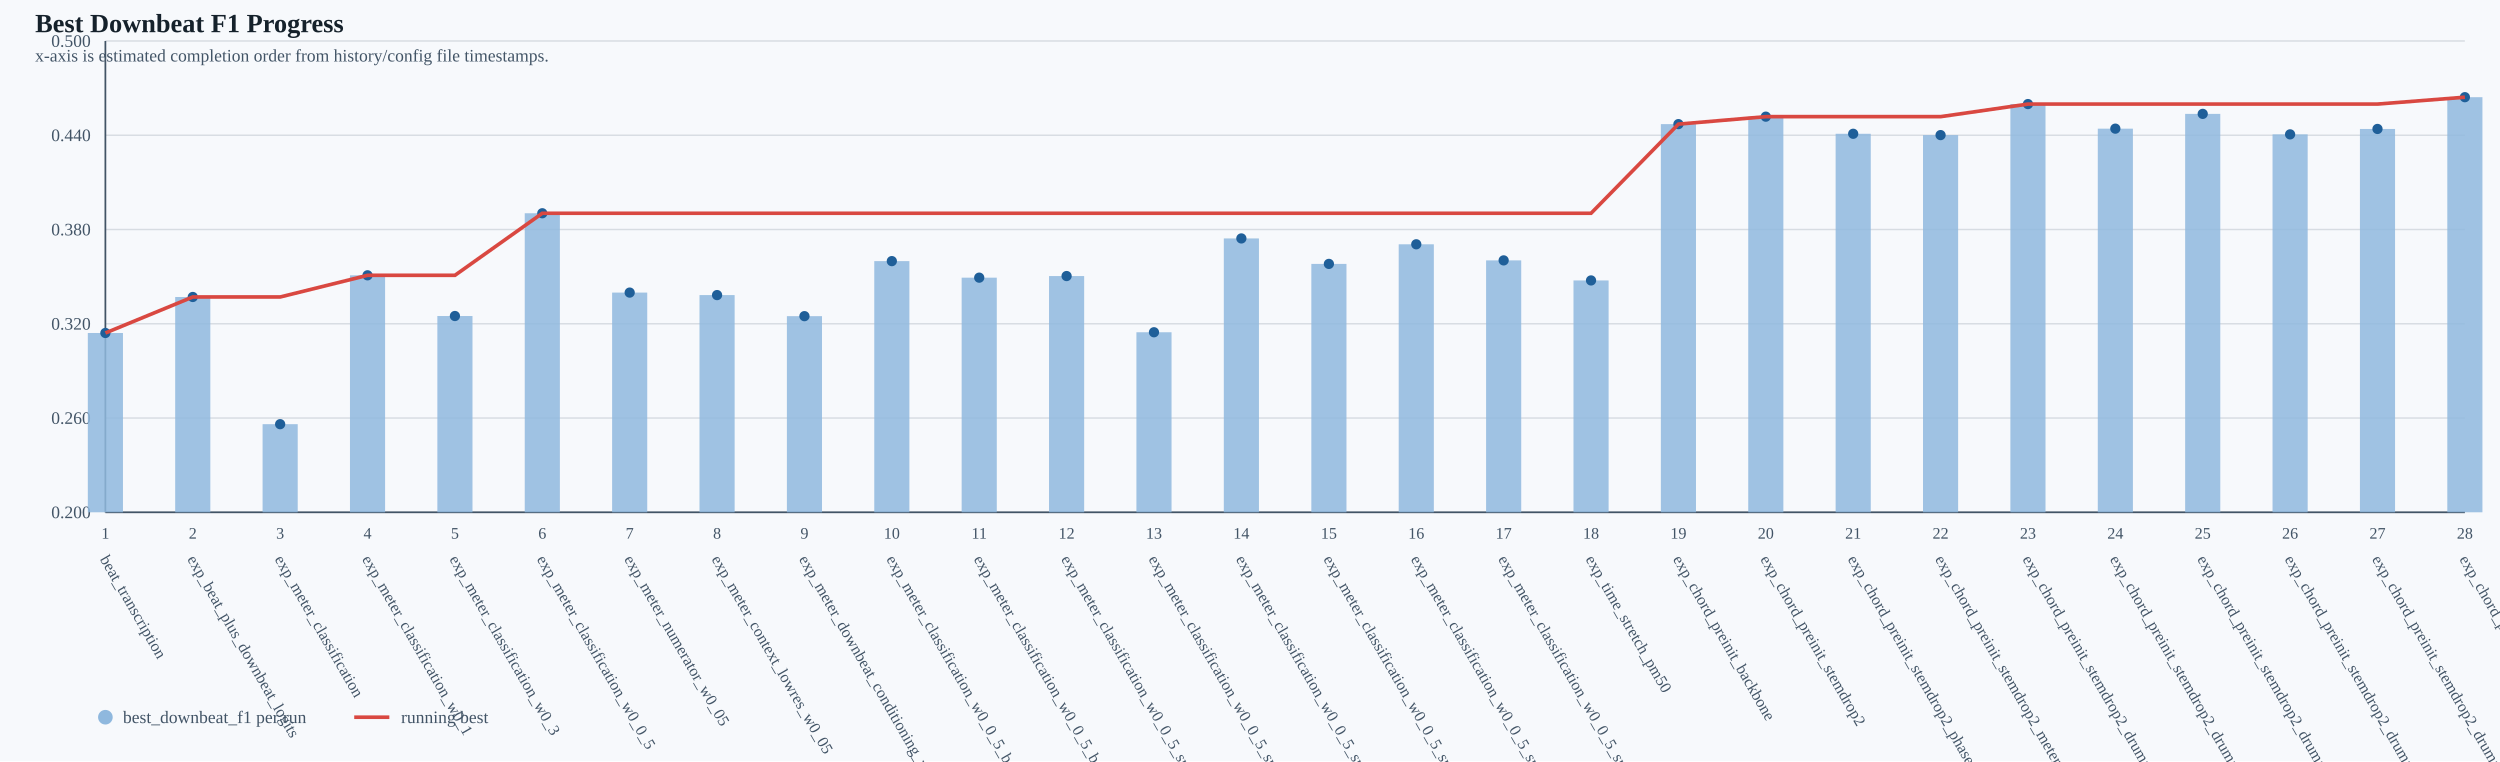
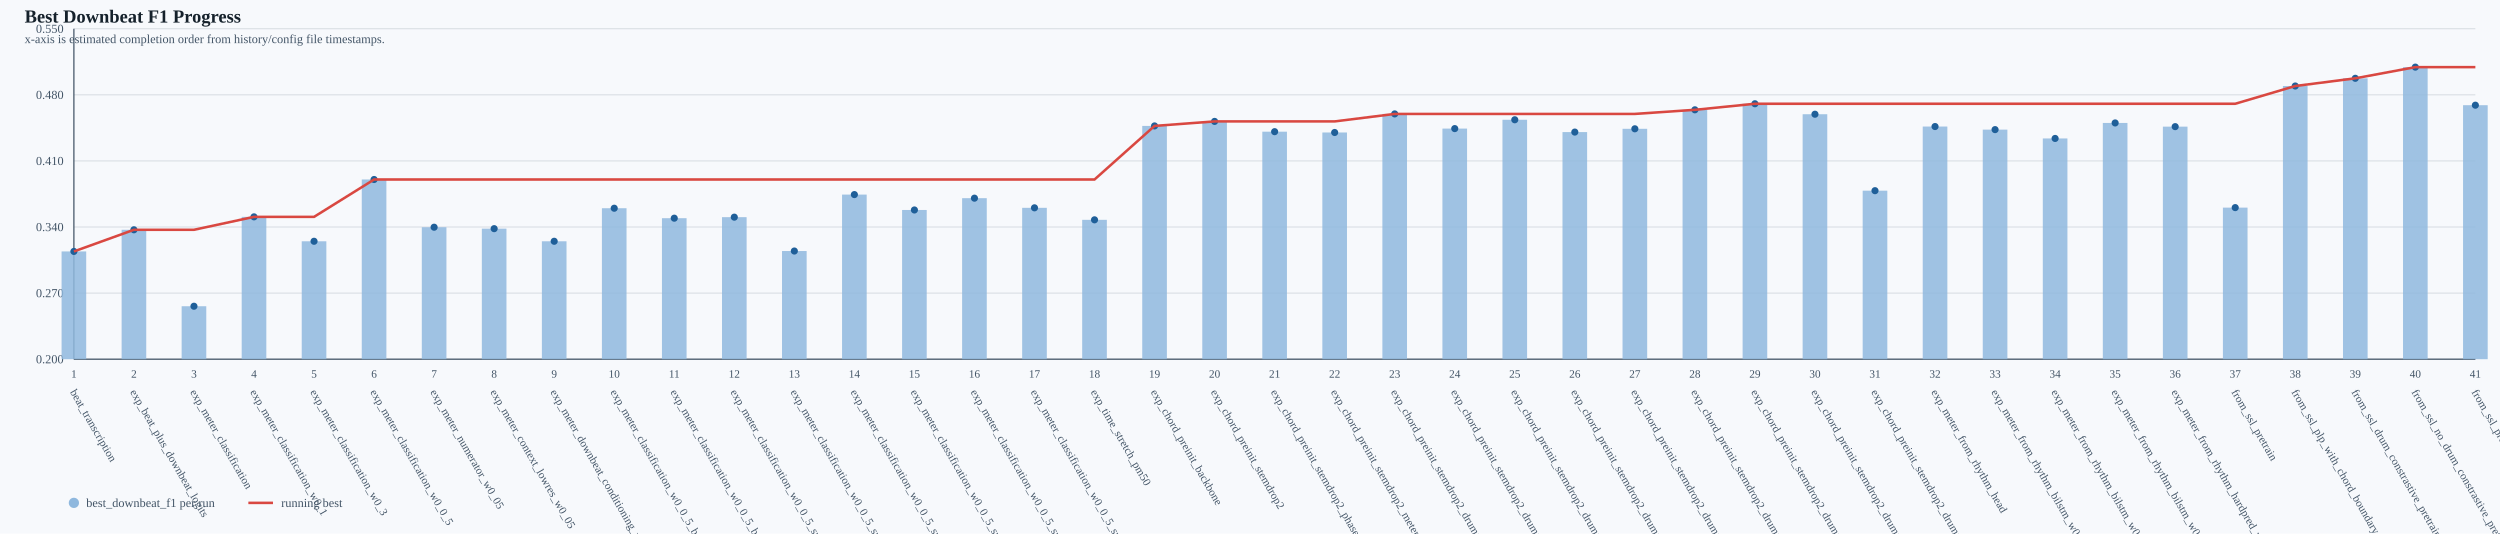
- <svg xmlns="http://www.w3.org/2000/svg" width="1708" height="520" viewBox="0 0 1708 520">
+ <svg xmlns="http://www.w3.org/2000/svg" width="2436" height="520" viewBox="0 0 2436 520">
  <rect width="100%" height="100%" fill="#f7f9fc" />
  <text x="24" y="22" font-size="18" font-weight="700" fill="#15212b">Best Downbeat F1 Progress</text>
  <text x="24" y="42" font-size="12" fill="#425466">x-axis is estimated completion order from history/config file timestamps.</text>
-   <line x1="72" y1="350.0" x2="1684" y2="350.0" stroke="#d7dce2" stroke-width="1" />
+   <line x1="72" y1="350.0" x2="2412" y2="350.0" stroke="#d7dce2" stroke-width="1" />
  <text x="62" y="354.0" text-anchor="end" font-size="12" fill="#425466">0.200</text>
-   <line x1="72" y1="285.6" x2="1684" y2="285.6" stroke="#d7dce2" stroke-width="1" />
-   <text x="62" y="289.6" text-anchor="end" font-size="12" fill="#425466">0.260</text>
-   <line x1="72" y1="221.2" x2="1684" y2="221.2" stroke="#d7dce2" stroke-width="1" />
-   <text x="62" y="225.2" text-anchor="end" font-size="12" fill="#425466">0.320</text>
-   <line x1="72" y1="156.8" x2="1684" y2="156.8" stroke="#d7dce2" stroke-width="1" />
-   <text x="62" y="160.8" text-anchor="end" font-size="12" fill="#425466">0.380</text>
-   <line x1="72" y1="92.4" x2="1684" y2="92.4" stroke="#d7dce2" stroke-width="1" />
-   <text x="62" y="96.4" text-anchor="end" font-size="12" fill="#425466">0.440</text>
-   <line x1="72" y1="28.0" x2="1684" y2="28.0" stroke="#d7dce2" stroke-width="1" />
-   <text x="62" y="32.0" text-anchor="end" font-size="12" fill="#425466">0.500</text>
+   <line x1="72" y1="285.6" x2="2412" y2="285.6" stroke="#d7dce2" stroke-width="1" />
+   <text x="62" y="289.6" text-anchor="end" font-size="12" fill="#425466">0.270</text>
+   <line x1="72" y1="221.2" x2="2412" y2="221.2" stroke="#d7dce2" stroke-width="1" />
+   <text x="62" y="225.2" text-anchor="end" font-size="12" fill="#425466">0.340</text>
+   <line x1="72" y1="156.8" x2="2412" y2="156.8" stroke="#d7dce2" stroke-width="1" />
+   <text x="62" y="160.8" text-anchor="end" font-size="12" fill="#425466">0.410</text>
+   <line x1="72" y1="92.4" x2="2412" y2="92.4" stroke="#d7dce2" stroke-width="1" />
+   <text x="62" y="96.4" text-anchor="end" font-size="12" fill="#425466">0.480</text>
+   <line x1="72" y1="28.0" x2="2412" y2="28.0" stroke="#d7dce2" stroke-width="1" />
+   <text x="62" y="32.0" text-anchor="end" font-size="12" fill="#425466">0.550</text>
  <line x1="72" y1="28" x2="72" y2="350" stroke="#425466" stroke-width="1.2" />
-   <line x1="72" y1="350" x2="1684" y2="350" stroke="#425466" stroke-width="1.2" />
-   <g>
-     <rect x="60.0" y="227.5" width="24" height="122.5" fill="#8fb8de" opacity="0.85" />
-     <circle cx="72.0" cy="227.5" r="3.5" fill="#1f5f99" />
+   <line x1="72" y1="350" x2="2412" y2="350" stroke="#425466" stroke-width="1.2" />
+   <g>
+     <rect x="60.0" y="245.0" width="24" height="105.0" fill="#8fb8de" opacity="0.85" />
+     <circle cx="72.0" cy="245.0" r="3.5" fill="#1f5f99" />
    <text x="72.0" y="368.0" text-anchor="middle" font-size="11" fill="#425466">1</text>
    <text x="68.0" y="382.0" transform="rotate(60 68.0,382.0)" font-size="11" fill="#425466">beat_transcription</text>
  </g>
  <g>
-     <rect x="119.7" y="202.9" width="24" height="147.1" fill="#8fb8de" opacity="0.85" />
-     <circle cx="131.7" cy="202.9" r="3.5" fill="#1f5f99" />
-     <text x="131.7" y="368.0" text-anchor="middle" font-size="11" fill="#425466">2</text>
-     <text x="127.7" y="382.0" transform="rotate(60 127.7,382.0)" font-size="11" fill="#425466">exp_beat_plus_downbeat_logits</text>
-   </g>
-   <g>
-     <rect x="179.4" y="289.8" width="24" height="60.2" fill="#8fb8de" opacity="0.85" />
-     <circle cx="191.4" cy="289.8" r="3.5" fill="#1f5f99" />
-     <text x="191.4" y="368.0" text-anchor="middle" font-size="11" fill="#425466">3</text>
-     <text x="187.4" y="382.0" transform="rotate(60 187.4,382.0)" font-size="11" fill="#425466">exp_meter_classification</text>
-   </g>
-   <g>
-     <rect x="239.1" y="188.1" width="24" height="161.9" fill="#8fb8de" opacity="0.85" />
-     <circle cx="251.1" cy="188.1" r="3.5" fill="#1f5f99" />
-     <text x="251.1" y="368.0" text-anchor="middle" font-size="11" fill="#425466">4</text>
-     <text x="247.1" y="382.0" transform="rotate(60 247.1,382.0)" font-size="11" fill="#425466">exp_meter_classification_w0_1</text>
-   </g>
-   <g>
-     <rect x="298.8" y="215.9" width="24" height="134.1" fill="#8fb8de" opacity="0.85" />
-     <circle cx="310.8" cy="215.9" r="3.5" fill="#1f5f99" />
-     <text x="310.8" y="368.0" text-anchor="middle" font-size="11" fill="#425466">5</text>
-     <text x="306.8" y="382.0" transform="rotate(60 306.8,382.0)" font-size="11" fill="#425466">exp_meter_classification_w0_3</text>
-   </g>
-   <g>
-     <rect x="358.5" y="145.7" width="24" height="204.3" fill="#8fb8de" opacity="0.85" />
-     <circle cx="370.5" cy="145.7" r="3.5" fill="#1f5f99" />
-     <text x="370.5" y="368.0" text-anchor="middle" font-size="11" fill="#425466">6</text>
-     <text x="366.5" y="382.0" transform="rotate(60 366.5,382.0)" font-size="11" fill="#425466">exp_meter_classification_w0_0_5</text>
-   </g>
-   <g>
-     <rect x="418.2" y="199.9" width="24" height="150.1" fill="#8fb8de" opacity="0.85" />
-     <circle cx="430.2" cy="199.9" r="3.5" fill="#1f5f99" />
-     <text x="430.2" y="368.0" text-anchor="middle" font-size="11" fill="#425466">7</text>
-     <text x="426.2" y="382.0" transform="rotate(60 426.2,382.0)" font-size="11" fill="#425466">exp_meter_numerator_w0_05</text>
-   </g>
-   <g>
-     <rect x="477.9" y="201.6" width="24" height="148.4" fill="#8fb8de" opacity="0.85" />
-     <circle cx="489.9" cy="201.6" r="3.5" fill="#1f5f99" />
-     <text x="489.9" y="368.0" text-anchor="middle" font-size="11" fill="#425466">8</text>
-     <text x="485.9" y="382.0" transform="rotate(60 485.9,382.0)" font-size="11" fill="#425466">exp_meter_context_lowres_w0_05</text>
-   </g>
-   <g>
-     <rect x="537.6" y="216.0" width="24" height="134.0" fill="#8fb8de" opacity="0.85" />
-     <circle cx="549.6" cy="216.0" r="3.5" fill="#1f5f99" />
-     <text x="549.6" y="368.0" text-anchor="middle" font-size="11" fill="#425466">9</text>
-     <text x="545.6" y="382.0" transform="rotate(60 545.6,382.0)" font-size="11" fill="#425466">exp_meter_downbeat_conditioning_w0_05</text>
-   </g>
-   <g>
-     <rect x="597.3" y="178.4" width="24" height="171.6" fill="#8fb8de" opacity="0.85" />
-     <circle cx="609.3" cy="178.4" r="3.5" fill="#1f5f99" />
-     <text x="609.3" y="368.0" text-anchor="middle" font-size="11" fill="#425466">10</text>
-     <text x="605.3" y="382.0" transform="rotate(60 605.3,382.0)" font-size="11" fill="#425466">exp_meter_classification_w0_0_5_beatpw10</text>
-   </g>
-   <g>
-     <rect x="657.0" y="189.7" width="24" height="160.3" fill="#8fb8de" opacity="0.85" />
-     <circle cx="669.0" cy="189.7" r="3.5" fill="#1f5f99" />
-     <text x="669.0" y="368.0" text-anchor="middle" font-size="11" fill="#425466">11</text>
-     <text x="665.0" y="382.0" transform="rotate(60 665.0,382.0)" font-size="11" fill="#425466">exp_meter_classification_w0_0_5_beatpw7_5</text>
-   </g>
-   <g>
-     <rect x="716.7" y="188.6" width="24" height="161.4" fill="#8fb8de" opacity="0.85" />
-     <circle cx="728.7" cy="188.6" r="3.5" fill="#1f5f99" />
-     <text x="728.7" y="368.0" text-anchor="middle" font-size="11" fill="#425466">12</text>
-     <text x="724.7" y="382.0" transform="rotate(60 724.7,382.0)" font-size="11" fill="#425466">exp_meter_classification_w0_0_5_specaug_f0_02_t0_00</text>
-   </g>
-   <g>
-     <rect x="776.4" y="227.0" width="24" height="123.0" fill="#8fb8de" opacity="0.85" />
-     <circle cx="788.4" cy="227.0" r="3.5" fill="#1f5f99" />
-     <text x="788.4" y="368.0" text-anchor="middle" font-size="11" fill="#425466">13</text>
-     <text x="784.4" y="382.0" transform="rotate(60 784.4,382.0)" font-size="11" fill="#425466">exp_meter_classification_w0_0_5_specaug_f0_05_t0_00</text>
-   </g>
-   <g>
-     <rect x="836.1" y="162.9" width="24" height="187.1" fill="#8fb8de" opacity="0.85" />
-     <circle cx="848.1" cy="162.9" r="3.5" fill="#1f5f99" />
-     <text x="848.1" y="368.0" text-anchor="middle" font-size="11" fill="#425466">14</text>
-     <text x="844.1" y="382.0" transform="rotate(60 844.1,382.0)" font-size="11" fill="#425466">exp_meter_classification_w0_0_5_specaug_f0_00_t0_05</text>
-   </g>
-   <g>
-     <rect x="895.9" y="180.3" width="24" height="169.7" fill="#8fb8de" opacity="0.85" />
-     <circle cx="907.9" cy="180.3" r="3.5" fill="#1f5f99" />
-     <text x="907.9" y="368.0" text-anchor="middle" font-size="11" fill="#425466">15</text>
-     <text x="903.9" y="382.0" transform="rotate(60 903.9,382.0)" font-size="11" fill="#425466">exp_meter_classification_w0_0_5_specaug_f0_00_t0_10</text>
-   </g>
-   <g>
-     <rect x="955.6" y="166.9" width="24" height="183.1" fill="#8fb8de" opacity="0.85" />
-     <circle cx="967.6" cy="166.9" r="3.5" fill="#1f5f99" />
-     <text x="967.6" y="368.0" text-anchor="middle" font-size="11" fill="#425466">16</text>
-     <text x="963.6" y="382.0" transform="rotate(60 963.6,382.0)" font-size="11" fill="#425466">exp_meter_classification_w0_0_5_specaug_f0_02_t0_05</text>
-   </g>
-   <g>
-     <rect x="1015.3" y="177.9" width="24" height="172.1" fill="#8fb8de" opacity="0.85" />
-     <circle cx="1027.3" cy="177.9" r="3.5" fill="#1f5f99" />
-     <text x="1027.3" y="368.0" text-anchor="middle" font-size="11" fill="#425466">17</text>
-     <text x="1023.3" y="382.0" transform="rotate(60 1023.3,382.0)" font-size="11" fill="#425466">exp_meter_classification_w0_0_5_specaug_f0_05_t0_10</text>
-   </g>
-   <g>
-     <rect x="1075.0" y="191.6" width="24" height="158.4" fill="#8fb8de" opacity="0.85" />
-     <circle cx="1087.0" cy="191.6" r="3.5" fill="#1f5f99" />
-     <text x="1087.0" y="368.0" text-anchor="middle" font-size="11" fill="#425466">18</text>
-     <text x="1083.0" y="382.0" transform="rotate(60 1083.0,382.0)" font-size="11" fill="#425466">exp_time_stretch_pm50</text>
-   </g>
-   <g>
-     <rect x="1134.7" y="84.8" width="24" height="265.2" fill="#8fb8de" opacity="0.85" />
-     <circle cx="1146.7" cy="84.8" r="3.5" fill="#1f5f99" />
-     <text x="1146.7" y="368.0" text-anchor="middle" font-size="11" fill="#425466">19</text>
-     <text x="1142.7" y="382.0" transform="rotate(60 1142.7,382.0)" font-size="11" fill="#425466">exp_chord_preinit_backbone</text>
-   </g>
-   <g>
-     <rect x="1194.4" y="79.7" width="24" height="270.3" fill="#8fb8de" opacity="0.85" />
-     <circle cx="1206.4" cy="79.7" r="3.5" fill="#1f5f99" />
-     <text x="1206.4" y="368.0" text-anchor="middle" font-size="11" fill="#425466">20</text>
-     <text x="1202.4" y="382.0" transform="rotate(60 1202.4,382.0)" font-size="11" fill="#425466">exp_chord_preinit_stemdrop2</text>
-   </g>
-   <g>
-     <rect x="1254.1" y="91.4" width="24" height="258.6" fill="#8fb8de" opacity="0.85" />
-     <circle cx="1266.1" cy="91.4" r="3.5" fill="#1f5f99" />
-     <text x="1266.1" y="368.0" text-anchor="middle" font-size="11" fill="#425466">21</text>
-     <text x="1262.1" y="382.0" transform="rotate(60 1262.1,382.0)" font-size="11" fill="#425466">exp_chord_preinit_stemdrop2_phase</text>
-   </g>
-   <g>
-     <rect x="1313.8" y="92.3" width="24" height="257.7" fill="#8fb8de" opacity="0.85" />
-     <circle cx="1325.8" cy="92.3" r="3.5" fill="#1f5f99" />
-     <text x="1325.8" y="368.0" text-anchor="middle" font-size="11" fill="#425466">22</text>
-     <text x="1321.8" y="382.0" transform="rotate(60 1321.8,382.0)" font-size="11" fill="#425466">exp_chord_preinit_stemdrop2_metertau0_5</text>
-   </g>
-   <g>
-     <rect x="1373.5" y="71.1" width="24" height="278.9" fill="#8fb8de" opacity="0.85" />
-     <circle cx="1385.5" cy="71.1" r="3.5" fill="#1f5f99" />
-     <text x="1385.5" y="368.0" text-anchor="middle" font-size="11" fill="#425466">23</text>
-     <text x="1381.5" y="382.0" transform="rotate(60 1381.5,382.0)" font-size="11" fill="#425466">exp_chord_preinit_stemdrop2_drumaux</text>
-   </g>
-   <g>
-     <rect x="1433.2" y="87.9" width="24" height="262.1" fill="#8fb8de" opacity="0.85" />
-     <circle cx="1445.2" cy="87.9" r="3.5" fill="#1f5f99" />
-     <text x="1445.2" y="368.0" text-anchor="middle" font-size="11" fill="#425466">24</text>
-     <text x="1441.2" y="382.0" transform="rotate(60 1441.2,382.0)" font-size="11" fill="#425466">exp_chord_preinit_stemdrop2_drumaux_bassaux</text>
-   </g>
-   <g>
-     <rect x="1492.9" y="77.8" width="24" height="272.2" fill="#8fb8de" opacity="0.85" />
-     <circle cx="1504.9" cy="77.8" r="3.5" fill="#1f5f99" />
-     <text x="1504.9" y="368.0" text-anchor="middle" font-size="11" fill="#425466">25</text>
-     <text x="1500.9" y="382.0" transform="rotate(60 1500.9,382.0)" font-size="11" fill="#425466">exp_chord_preinit_stemdrop2_drumaux_basslowflux</text>
-   </g>
-   <g>
-     <rect x="1552.6" y="91.8" width="24" height="258.2" fill="#8fb8de" opacity="0.85" />
-     <circle cx="1564.6" cy="91.8" r="3.5" fill="#1f5f99" />
-     <text x="1564.6" y="368.0" text-anchor="middle" font-size="11" fill="#425466">26</text>
-     <text x="1560.6" y="382.0" transform="rotate(60 1560.6,382.0)" font-size="11" fill="#425466">exp_chord_preinit_stemdrop2_drumaux_bassharmonic</text>
-   </g>
-   <g>
-     <rect x="1612.3" y="88.1" width="24" height="261.9" fill="#8fb8de" opacity="0.85" />
-     <circle cx="1624.3" cy="88.1" r="3.5" fill="#1f5f99" />
-     <text x="1624.3" y="368.0" text-anchor="middle" font-size="11" fill="#425466">27</text>
-     <text x="1620.3" y="382.0" transform="rotate(60 1620.3,382.0)" font-size="11" fill="#425466">exp_chord_preinit_stemdrop2_drumaux_pianoaux</text>
-   </g>
-   <g>
-     <rect x="1672.0" y="66.4" width="24" height="283.6" fill="#8fb8de" opacity="0.85" />
-     <circle cx="1684.0" cy="66.4" r="3.5" fill="#1f5f99" />
-     <text x="1684.0" y="368.0" text-anchor="middle" font-size="11" fill="#425466">28</text>
-     <text x="1680.0" y="382.0" transform="rotate(60 1680.0,382.0)" font-size="11" fill="#425466">exp_chord_preinit_stemdrop2_drumaux_highfreq</text>
-   </g>
-   <path d="M 72.0,227.5 L 131.7,202.9 L 191.4,202.9 L 251.1,188.1 L 310.8,188.1 L 370.5,145.7 L 430.2,145.7 L 489.9,145.7 L 549.6,145.7 L 609.3,145.7 L 669.0,145.7 L 728.7,145.7 L 788.4,145.7 L 848.1,145.7 L 907.9,145.7 L 967.6,145.7 L 1027.3,145.7 L 1087.0,145.7 L 1146.7,84.8 L 1206.4,79.7 L 1266.1,79.7 L 1325.8,79.7 L 1385.5,71.1 L 1445.2,71.1 L 1504.9,71.1 L 1564.6,71.1 L 1624.3,71.1 L 1684.0,66.4" fill="none" stroke="#d94841" stroke-width="2.5" />
+     <rect x="118.5" y="223.9" width="24" height="126.1" fill="#8fb8de" opacity="0.85" />
+     <circle cx="130.5" cy="223.9" r="3.5" fill="#1f5f99" />
+     <text x="130.5" y="368.0" text-anchor="middle" font-size="11" fill="#425466">2</text>
+     <text x="126.5" y="382.0" transform="rotate(60 126.5,382.0)" font-size="11" fill="#425466">exp_beat_plus_downbeat_logits</text>
+   </g>
+   <g>
+     <rect x="177.0" y="298.4" width="24" height="51.6" fill="#8fb8de" opacity="0.85" />
+     <circle cx="189.0" cy="298.4" r="3.5" fill="#1f5f99" />
+     <text x="189.0" y="368.0" text-anchor="middle" font-size="11" fill="#425466">3</text>
+     <text x="185.0" y="382.0" transform="rotate(60 185.0,382.0)" font-size="11" fill="#425466">exp_meter_classification</text>
+   </g>
+   <g>
+     <rect x="235.5" y="211.3" width="24" height="138.7" fill="#8fb8de" opacity="0.85" />
+     <circle cx="247.5" cy="211.3" r="3.5" fill="#1f5f99" />
+     <text x="247.5" y="368.0" text-anchor="middle" font-size="11" fill="#425466">4</text>
+     <text x="243.5" y="382.0" transform="rotate(60 243.5,382.0)" font-size="11" fill="#425466">exp_meter_classification_w0_1</text>
+   </g>
+   <g>
+     <rect x="294.0" y="235.1" width="24" height="114.9" fill="#8fb8de" opacity="0.85" />
+     <circle cx="306.0" cy="235.1" r="3.5" fill="#1f5f99" />
+     <text x="306.0" y="368.0" text-anchor="middle" font-size="11" fill="#425466">5</text>
+     <text x="302.0" y="382.0" transform="rotate(60 302.0,382.0)" font-size="11" fill="#425466">exp_meter_classification_w0_3</text>
+   </g>
+   <g>
+     <rect x="352.5" y="174.9" width="24" height="175.1" fill="#8fb8de" opacity="0.85" />
+     <circle cx="364.5" cy="174.9" r="3.5" fill="#1f5f99" />
+     <text x="364.5" y="368.0" text-anchor="middle" font-size="11" fill="#425466">6</text>
+     <text x="360.5" y="382.0" transform="rotate(60 360.5,382.0)" font-size="11" fill="#425466">exp_meter_classification_w0_0_5</text>
+   </g>
+   <g>
+     <rect x="411.0" y="221.4" width="24" height="128.6" fill="#8fb8de" opacity="0.85" />
+     <circle cx="423.0" cy="221.4" r="3.5" fill="#1f5f99" />
+     <text x="423.0" y="368.0" text-anchor="middle" font-size="11" fill="#425466">7</text>
+     <text x="419.0" y="382.0" transform="rotate(60 419.0,382.0)" font-size="11" fill="#425466">exp_meter_numerator_w0_05</text>
+   </g>
+   <g>
+     <rect x="469.5" y="222.8" width="24" height="127.2" fill="#8fb8de" opacity="0.85" />
+     <circle cx="481.5" cy="222.8" r="3.5" fill="#1f5f99" />
+     <text x="481.5" y="368.0" text-anchor="middle" font-size="11" fill="#425466">8</text>
+     <text x="477.5" y="382.0" transform="rotate(60 477.5,382.0)" font-size="11" fill="#425466">exp_meter_context_lowres_w0_05</text>
+   </g>
+   <g>
+     <rect x="528.0" y="235.1" width="24" height="114.9" fill="#8fb8de" opacity="0.85" />
+     <circle cx="540.0" cy="235.1" r="3.5" fill="#1f5f99" />
+     <text x="540.0" y="368.0" text-anchor="middle" font-size="11" fill="#425466">9</text>
+     <text x="536.0" y="382.0" transform="rotate(60 536.0,382.0)" font-size="11" fill="#425466">exp_meter_downbeat_conditioning_w0_05</text>
+   </g>
+   <g>
+     <rect x="586.5" y="202.9" width="24" height="147.1" fill="#8fb8de" opacity="0.85" />
+     <circle cx="598.5" cy="202.9" r="3.5" fill="#1f5f99" />
+     <text x="598.5" y="368.0" text-anchor="middle" font-size="11" fill="#425466">10</text>
+     <text x="594.5" y="382.0" transform="rotate(60 594.5,382.0)" font-size="11" fill="#425466">exp_meter_classification_w0_0_5_beatpw10</text>
+   </g>
+   <g>
+     <rect x="645.0" y="212.6" width="24" height="137.4" fill="#8fb8de" opacity="0.85" />
+     <circle cx="657.0" cy="212.6" r="3.5" fill="#1f5f99" />
+     <text x="657.0" y="368.0" text-anchor="middle" font-size="11" fill="#425466">11</text>
+     <text x="653.0" y="382.0" transform="rotate(60 653.0,382.0)" font-size="11" fill="#425466">exp_meter_classification_w0_0_5_beatpw7_5</text>
+   </g>
+   <g>
+     <rect x="703.5" y="211.6" width="24" height="138.4" fill="#8fb8de" opacity="0.85" />
+     <circle cx="715.5" cy="211.6" r="3.5" fill="#1f5f99" />
+     <text x="715.5" y="368.0" text-anchor="middle" font-size="11" fill="#425466">12</text>
+     <text x="711.5" y="382.0" transform="rotate(60 711.5,382.0)" font-size="11" fill="#425466">exp_meter_classification_w0_0_5_specaug_f0_02_t0_00</text>
+   </g>
+   <g>
+     <rect x="762.0" y="244.6" width="24" height="105.4" fill="#8fb8de" opacity="0.85" />
+     <circle cx="774.0" cy="244.6" r="3.5" fill="#1f5f99" />
+     <text x="774.0" y="368.0" text-anchor="middle" font-size="11" fill="#425466">13</text>
+     <text x="770.0" y="382.0" transform="rotate(60 770.0,382.0)" font-size="11" fill="#425466">exp_meter_classification_w0_0_5_specaug_f0_05_t0_00</text>
+   </g>
+   <g>
+     <rect x="820.5" y="189.6" width="24" height="160.4" fill="#8fb8de" opacity="0.85" />
+     <circle cx="832.5" cy="189.6" r="3.5" fill="#1f5f99" />
+     <text x="832.5" y="368.0" text-anchor="middle" font-size="11" fill="#425466">14</text>
+     <text x="828.5" y="382.0" transform="rotate(60 828.5,382.0)" font-size="11" fill="#425466">exp_meter_classification_w0_0_5_specaug_f0_00_t0_05</text>
+   </g>
+   <g>
+     <rect x="879.0" y="204.6" width="24" height="145.4" fill="#8fb8de" opacity="0.85" />
+     <circle cx="891.0" cy="204.6" r="3.5" fill="#1f5f99" />
+     <text x="891.0" y="368.0" text-anchor="middle" font-size="11" fill="#425466">15</text>
+     <text x="887.0" y="382.0" transform="rotate(60 887.0,382.0)" font-size="11" fill="#425466">exp_meter_classification_w0_0_5_specaug_f0_00_t0_10</text>
+   </g>
+   <g>
+     <rect x="937.5" y="193.1" width="24" height="156.9" fill="#8fb8de" opacity="0.85" />
+     <circle cx="949.5" cy="193.1" r="3.5" fill="#1f5f99" />
+     <text x="949.5" y="368.0" text-anchor="middle" font-size="11" fill="#425466">16</text>
+     <text x="945.5" y="382.0" transform="rotate(60 945.5,382.0)" font-size="11" fill="#425466">exp_meter_classification_w0_0_5_specaug_f0_02_t0_05</text>
+   </g>
+   <g>
+     <rect x="996.0" y="202.5" width="24" height="147.5" fill="#8fb8de" opacity="0.85" />
+     <circle cx="1008.0" cy="202.5" r="3.5" fill="#1f5f99" />
+     <text x="1008.0" y="368.0" text-anchor="middle" font-size="11" fill="#425466">17</text>
+     <text x="1004.0" y="382.0" transform="rotate(60 1004.0,382.0)" font-size="11" fill="#425466">exp_meter_classification_w0_0_5_specaug_f0_05_t0_10</text>
+   </g>
+   <g>
+     <rect x="1054.5" y="214.2" width="24" height="135.8" fill="#8fb8de" opacity="0.85" />
+     <circle cx="1066.5" cy="214.2" r="3.5" fill="#1f5f99" />
+     <text x="1066.5" y="368.0" text-anchor="middle" font-size="11" fill="#425466">18</text>
+     <text x="1062.5" y="382.0" transform="rotate(60 1062.5,382.0)" font-size="11" fill="#425466">exp_time_stretch_pm50</text>
+   </g>
+   <g>
+     <rect x="1113.0" y="122.7" width="24" height="227.3" fill="#8fb8de" opacity="0.85" />
+     <circle cx="1125.0" cy="122.7" r="3.5" fill="#1f5f99" />
+     <text x="1125.0" y="368.0" text-anchor="middle" font-size="11" fill="#425466">19</text>
+     <text x="1121.0" y="382.0" transform="rotate(60 1121.0,382.0)" font-size="11" fill="#425466">exp_chord_preinit_backbone</text>
+   </g>
+   <g>
+     <rect x="1171.5" y="118.3" width="24" height="231.7" fill="#8fb8de" opacity="0.85" />
+     <circle cx="1183.5" cy="118.3" r="3.5" fill="#1f5f99" />
+     <text x="1183.5" y="368.0" text-anchor="middle" font-size="11" fill="#425466">20</text>
+     <text x="1179.5" y="382.0" transform="rotate(60 1179.5,382.0)" font-size="11" fill="#425466">exp_chord_preinit_stemdrop2</text>
+   </g>
+   <g>
+     <rect x="1230.0" y="128.3" width="24" height="221.7" fill="#8fb8de" opacity="0.85" />
+     <circle cx="1242.0" cy="128.3" r="3.5" fill="#1f5f99" />
+     <text x="1242.0" y="368.0" text-anchor="middle" font-size="11" fill="#425466">21</text>
+     <text x="1238.0" y="382.0" transform="rotate(60 1238.0,382.0)" font-size="11" fill="#425466">exp_chord_preinit_stemdrop2_phase</text>
+   </g>
+   <g>
+     <rect x="1288.5" y="129.1" width="24" height="220.9" fill="#8fb8de" opacity="0.85" />
+     <circle cx="1300.5" cy="129.1" r="3.5" fill="#1f5f99" />
+     <text x="1300.5" y="368.0" text-anchor="middle" font-size="11" fill="#425466">22</text>
+     <text x="1296.5" y="382.0" transform="rotate(60 1296.5,382.0)" font-size="11" fill="#425466">exp_chord_preinit_stemdrop2_metertau0_5</text>
+   </g>
+   <g>
+     <rect x="1347.0" y="111.0" width="24" height="239.0" fill="#8fb8de" opacity="0.85" />
+     <circle cx="1359.0" cy="111.0" r="3.5" fill="#1f5f99" />
+     <text x="1359.0" y="368.0" text-anchor="middle" font-size="11" fill="#425466">23</text>
+     <text x="1355.0" y="382.0" transform="rotate(60 1355.0,382.0)" font-size="11" fill="#425466">exp_chord_preinit_stemdrop2_drumaux</text>
+   </g>
+   <g>
+     <rect x="1405.5" y="125.3" width="24" height="224.7" fill="#8fb8de" opacity="0.85" />
+     <circle cx="1417.5" cy="125.3" r="3.5" fill="#1f5f99" />
+     <text x="1417.5" y="368.0" text-anchor="middle" font-size="11" fill="#425466">24</text>
+     <text x="1413.5" y="382.0" transform="rotate(60 1413.5,382.0)" font-size="11" fill="#425466">exp_chord_preinit_stemdrop2_drumaux_bassaux</text>
+   </g>
+   <g>
+     <rect x="1464.0" y="116.7" width="24" height="233.3" fill="#8fb8de" opacity="0.85" />
+     <circle cx="1476.0" cy="116.7" r="3.5" fill="#1f5f99" />
+     <text x="1476.0" y="368.0" text-anchor="middle" font-size="11" fill="#425466">25</text>
+     <text x="1472.0" y="382.0" transform="rotate(60 1472.0,382.0)" font-size="11" fill="#425466">exp_chord_preinit_stemdrop2_drumaux_basslowflux</text>
+   </g>
+   <g>
+     <rect x="1522.5" y="128.7" width="24" height="221.3" fill="#8fb8de" opacity="0.85" />
+     <circle cx="1534.5" cy="128.7" r="3.5" fill="#1f5f99" />
+     <text x="1534.5" y="368.0" text-anchor="middle" font-size="11" fill="#425466">26</text>
+     <text x="1530.5" y="382.0" transform="rotate(60 1530.5,382.0)" font-size="11" fill="#425466">exp_chord_preinit_stemdrop2_drumaux_bassharmonic</text>
+   </g>
+   <g>
+     <rect x="1581.0" y="125.5" width="24" height="224.5" fill="#8fb8de" opacity="0.85" />
+     <circle cx="1593.0" cy="125.5" r="3.5" fill="#1f5f99" />
+     <text x="1593.0" y="368.0" text-anchor="middle" font-size="11" fill="#425466">27</text>
+     <text x="1589.0" y="382.0" transform="rotate(60 1589.0,382.0)" font-size="11" fill="#425466">exp_chord_preinit_stemdrop2_drumaux_pianoaux</text>
+   </g>
+   <g>
+     <rect x="1639.5" y="107.0" width="24" height="243.0" fill="#8fb8de" opacity="0.85" />
+     <circle cx="1651.5" cy="107.0" r="3.5" fill="#1f5f99" />
+     <text x="1651.5" y="368.0" text-anchor="middle" font-size="11" fill="#425466">28</text>
+     <text x="1647.5" y="382.0" transform="rotate(60 1647.5,382.0)" font-size="11" fill="#425466">exp_chord_preinit_stemdrop2_drumaux_highfreq</text>
+   </g>
+   <g>
+     <rect x="1698.0" y="101.1" width="24" height="248.9" fill="#8fb8de" opacity="0.85" />
+     <circle cx="1710.0" cy="101.1" r="3.5" fill="#1f5f99" />
+     <text x="1710.0" y="368.0" text-anchor="middle" font-size="11" fill="#425466">29</text>
+     <text x="1706.0" y="382.0" transform="rotate(60 1706.0,382.0)" font-size="11" fill="#425466">exp_chord_preinit_stemdrop2_drumaux_highfreq_repeatssm</text>
+   </g>
+   <g>
+     <rect x="1756.5" y="111.3" width="24" height="238.7" fill="#8fb8de" opacity="0.85" />
+     <circle cx="1768.5" cy="111.3" r="3.5" fill="#1f5f99" />
+     <text x="1768.5" y="368.0" text-anchor="middle" font-size="11" fill="#425466">30</text>
+     <text x="1764.5" y="382.0" transform="rotate(60 1764.5,382.0)" font-size="11" fill="#425466">exp_chord_preinit_stemdrop2_drumaux_highfreq_repeatssm_bar</text>
+   </g>
+   <g>
+     <rect x="1815.0" y="185.8" width="24" height="164.2" fill="#8fb8de" opacity="0.85" />
+     <circle cx="1827.0" cy="185.8" r="3.5" fill="#1f5f99" />
+     <text x="1827.0" y="368.0" text-anchor="middle" font-size="11" fill="#425466">31</text>
+     <text x="1823.0" y="382.0" transform="rotate(60 1823.0,382.0)" font-size="11" fill="#425466">exp_chord_preinit_stemdrop2_drumaux_highfreq_repeatssm_timestretch_pm10</text>
+   </g>
+   <g>
+     <rect x="1873.5" y="123.3" width="24" height="226.7" fill="#8fb8de" opacity="0.85" />
+     <circle cx="1885.5" cy="123.3" r="3.5" fill="#1f5f99" />
+     <text x="1885.5" y="368.0" text-anchor="middle" font-size="11" fill="#425466">32</text>
+     <text x="1881.5" y="382.0" transform="rotate(60 1881.5,382.0)" font-size="11" fill="#425466">exp_meter_from_rhythm_head</text>
+   </g>
+   <g>
+     <rect x="1932.0" y="126.3" width="24" height="223.7" fill="#8fb8de" opacity="0.85" />
+     <circle cx="1944.0" cy="126.3" r="3.5" fill="#1f5f99" />
+     <text x="1944.0" y="368.0" text-anchor="middle" font-size="11" fill="#425466">33</text>
+     <text x="1940.0" y="382.0" transform="rotate(60 1940.0,382.0)" font-size="11" fill="#425466">exp_meter_from_rhythm_bilstm_w0_05</text>
+   </g>
+   <g>
+     <rect x="1990.5" y="134.9" width="24" height="215.1" fill="#8fb8de" opacity="0.85" />
+     <circle cx="2002.5" cy="134.9" r="3.5" fill="#1f5f99" />
+     <text x="2002.5" y="368.0" text-anchor="middle" font-size="11" fill="#425466">34</text>
+     <text x="1998.5" y="382.0" transform="rotate(60 1998.5,382.0)" font-size="11" fill="#425466">exp_meter_from_rhythm_bilstm_w0_05_balanced</text>
+   </g>
+   <g>
+     <rect x="2049.0" y="119.8" width="24" height="230.2" fill="#8fb8de" opacity="0.85" />
+     <circle cx="2061.0" cy="119.8" r="3.5" fill="#1f5f99" />
+     <text x="2061.0" y="368.0" text-anchor="middle" font-size="11" fill="#425466">35</text>
+     <text x="2057.0" y="382.0" transform="rotate(60 2057.0,382.0)" font-size="11" fill="#425466">exp_meter_from_rhythm_bilstm_w0_05_downbeatw1_5</text>
+   </g>
+   <g>
+     <rect x="2107.5" y="123.4" width="24" height="226.6" fill="#8fb8de" opacity="0.85" />
+     <circle cx="2119.5" cy="123.4" r="3.5" fill="#1f5f99" />
+     <text x="2119.5" y="368.0" text-anchor="middle" font-size="11" fill="#425466">36</text>
+     <text x="2115.5" y="382.0" transform="rotate(60 2115.5,382.0)" font-size="11" fill="#425466">exp_meter_from_rhythm_hardpred_w0_01</text>
+   </g>
+   <g>
+     <rect x="2166.0" y="202.3" width="24" height="147.7" fill="#8fb8de" opacity="0.85" />
+     <circle cx="2178.0" cy="202.3" r="3.5" fill="#1f5f99" />
+     <text x="2178.0" y="368.0" text-anchor="middle" font-size="11" fill="#425466">37</text>
+     <text x="2174.0" y="382.0" transform="rotate(60 2174.0,382.0)" font-size="11" fill="#425466">from_ssl_pretrain</text>
+   </g>
+   <g>
+     <rect x="2224.5" y="83.8" width="24" height="266.2" fill="#8fb8de" opacity="0.85" />
+     <circle cx="2236.5" cy="83.8" r="3.5" fill="#1f5f99" />
+     <text x="2236.5" y="368.0" text-anchor="middle" font-size="11" fill="#425466">38</text>
+     <text x="2232.5" y="382.0" transform="rotate(60 2232.5,382.0)" font-size="11" fill="#425466">from_ssl_plp_with_chord_boundary</text>
+   </g>
+   <g>
+     <rect x="2283.0" y="76.3" width="24" height="273.7" fill="#8fb8de" opacity="0.85" />
+     <circle cx="2295.0" cy="76.3" r="3.5" fill="#1f5f99" />
+     <text x="2295.0" y="368.0" text-anchor="middle" font-size="11" fill="#425466">39</text>
+     <text x="2291.0" y="382.0" transform="rotate(60 2291.0,382.0)" font-size="11" fill="#425466">from_ssl_drum_constrastive_pretrain</text>
+   </g>
+   <g>
+     <rect x="2341.5" y="65.4" width="24" height="284.6" fill="#8fb8de" opacity="0.85" />
+     <circle cx="2353.5" cy="65.4" r="3.5" fill="#1f5f99" />
+     <text x="2353.5" y="368.0" text-anchor="middle" font-size="11" fill="#425466">40</text>
+     <text x="2349.5" y="382.0" transform="rotate(60 2349.5,382.0)" font-size="11" fill="#425466">from_ssl_no_drum_constrastive_pretrain</text>
+   </g>
+   <g>
+     <rect x="2400.0" y="102.5" width="24" height="247.5" fill="#8fb8de" opacity="0.85" />
+     <circle cx="2412.0" cy="102.5" r="3.5" fill="#1f5f99" />
+     <text x="2412.0" y="368.0" text-anchor="middle" font-size="11" fill="#425466">41</text>
+     <text x="2408.0" y="382.0" transform="rotate(60 2408.0,382.0)" font-size="11" fill="#425466">from_ssl_pretrain_harmony_onset</text>
+   </g>
+   <path d="M 72.0,245.0 L 130.5,223.9 L 189.0,223.9 L 247.5,211.3 L 306.0,211.3 L 364.5,174.9 L 423.0,174.9 L 481.5,174.9 L 540.0,174.9 L 598.5,174.9 L 657.0,174.9 L 715.5,174.9 L 774.0,174.9 L 832.5,174.9 L 891.0,174.9 L 949.5,174.9 L 1008.0,174.9 L 1066.5,174.9 L 1125.0,122.7 L 1183.5,118.3 L 1242.0,118.3 L 1300.5,118.3 L 1359.0,111.0 L 1417.5,111.0 L 1476.0,111.0 L 1534.5,111.0 L 1593.0,111.0 L 1651.5,107.0 L 1710.0,101.1 L 1768.5,101.1 L 1827.0,101.1 L 1885.5,101.1 L 1944.0,101.1 L 2002.5,101.1 L 2061.0,101.1 L 2119.5,101.1 L 2178.0,101.1 L 2236.5,83.8 L 2295.0,76.3 L 2353.5,65.4 L 2412.0,65.4" fill="none" stroke="#d94841" stroke-width="2.5" />
  <circle cx="72" cy="490" r="5" fill="#8fb8de" />
  <text x="84" y="494" font-size="12" fill="#425466">best_downbeat_f1 per run</text>
  <line x1="242" y1="490" x2="266" y2="490" stroke="#d94841" stroke-width="2.5" />
  <text x="274" y="494" font-size="12" fill="#425466">running best</text>
</svg>
